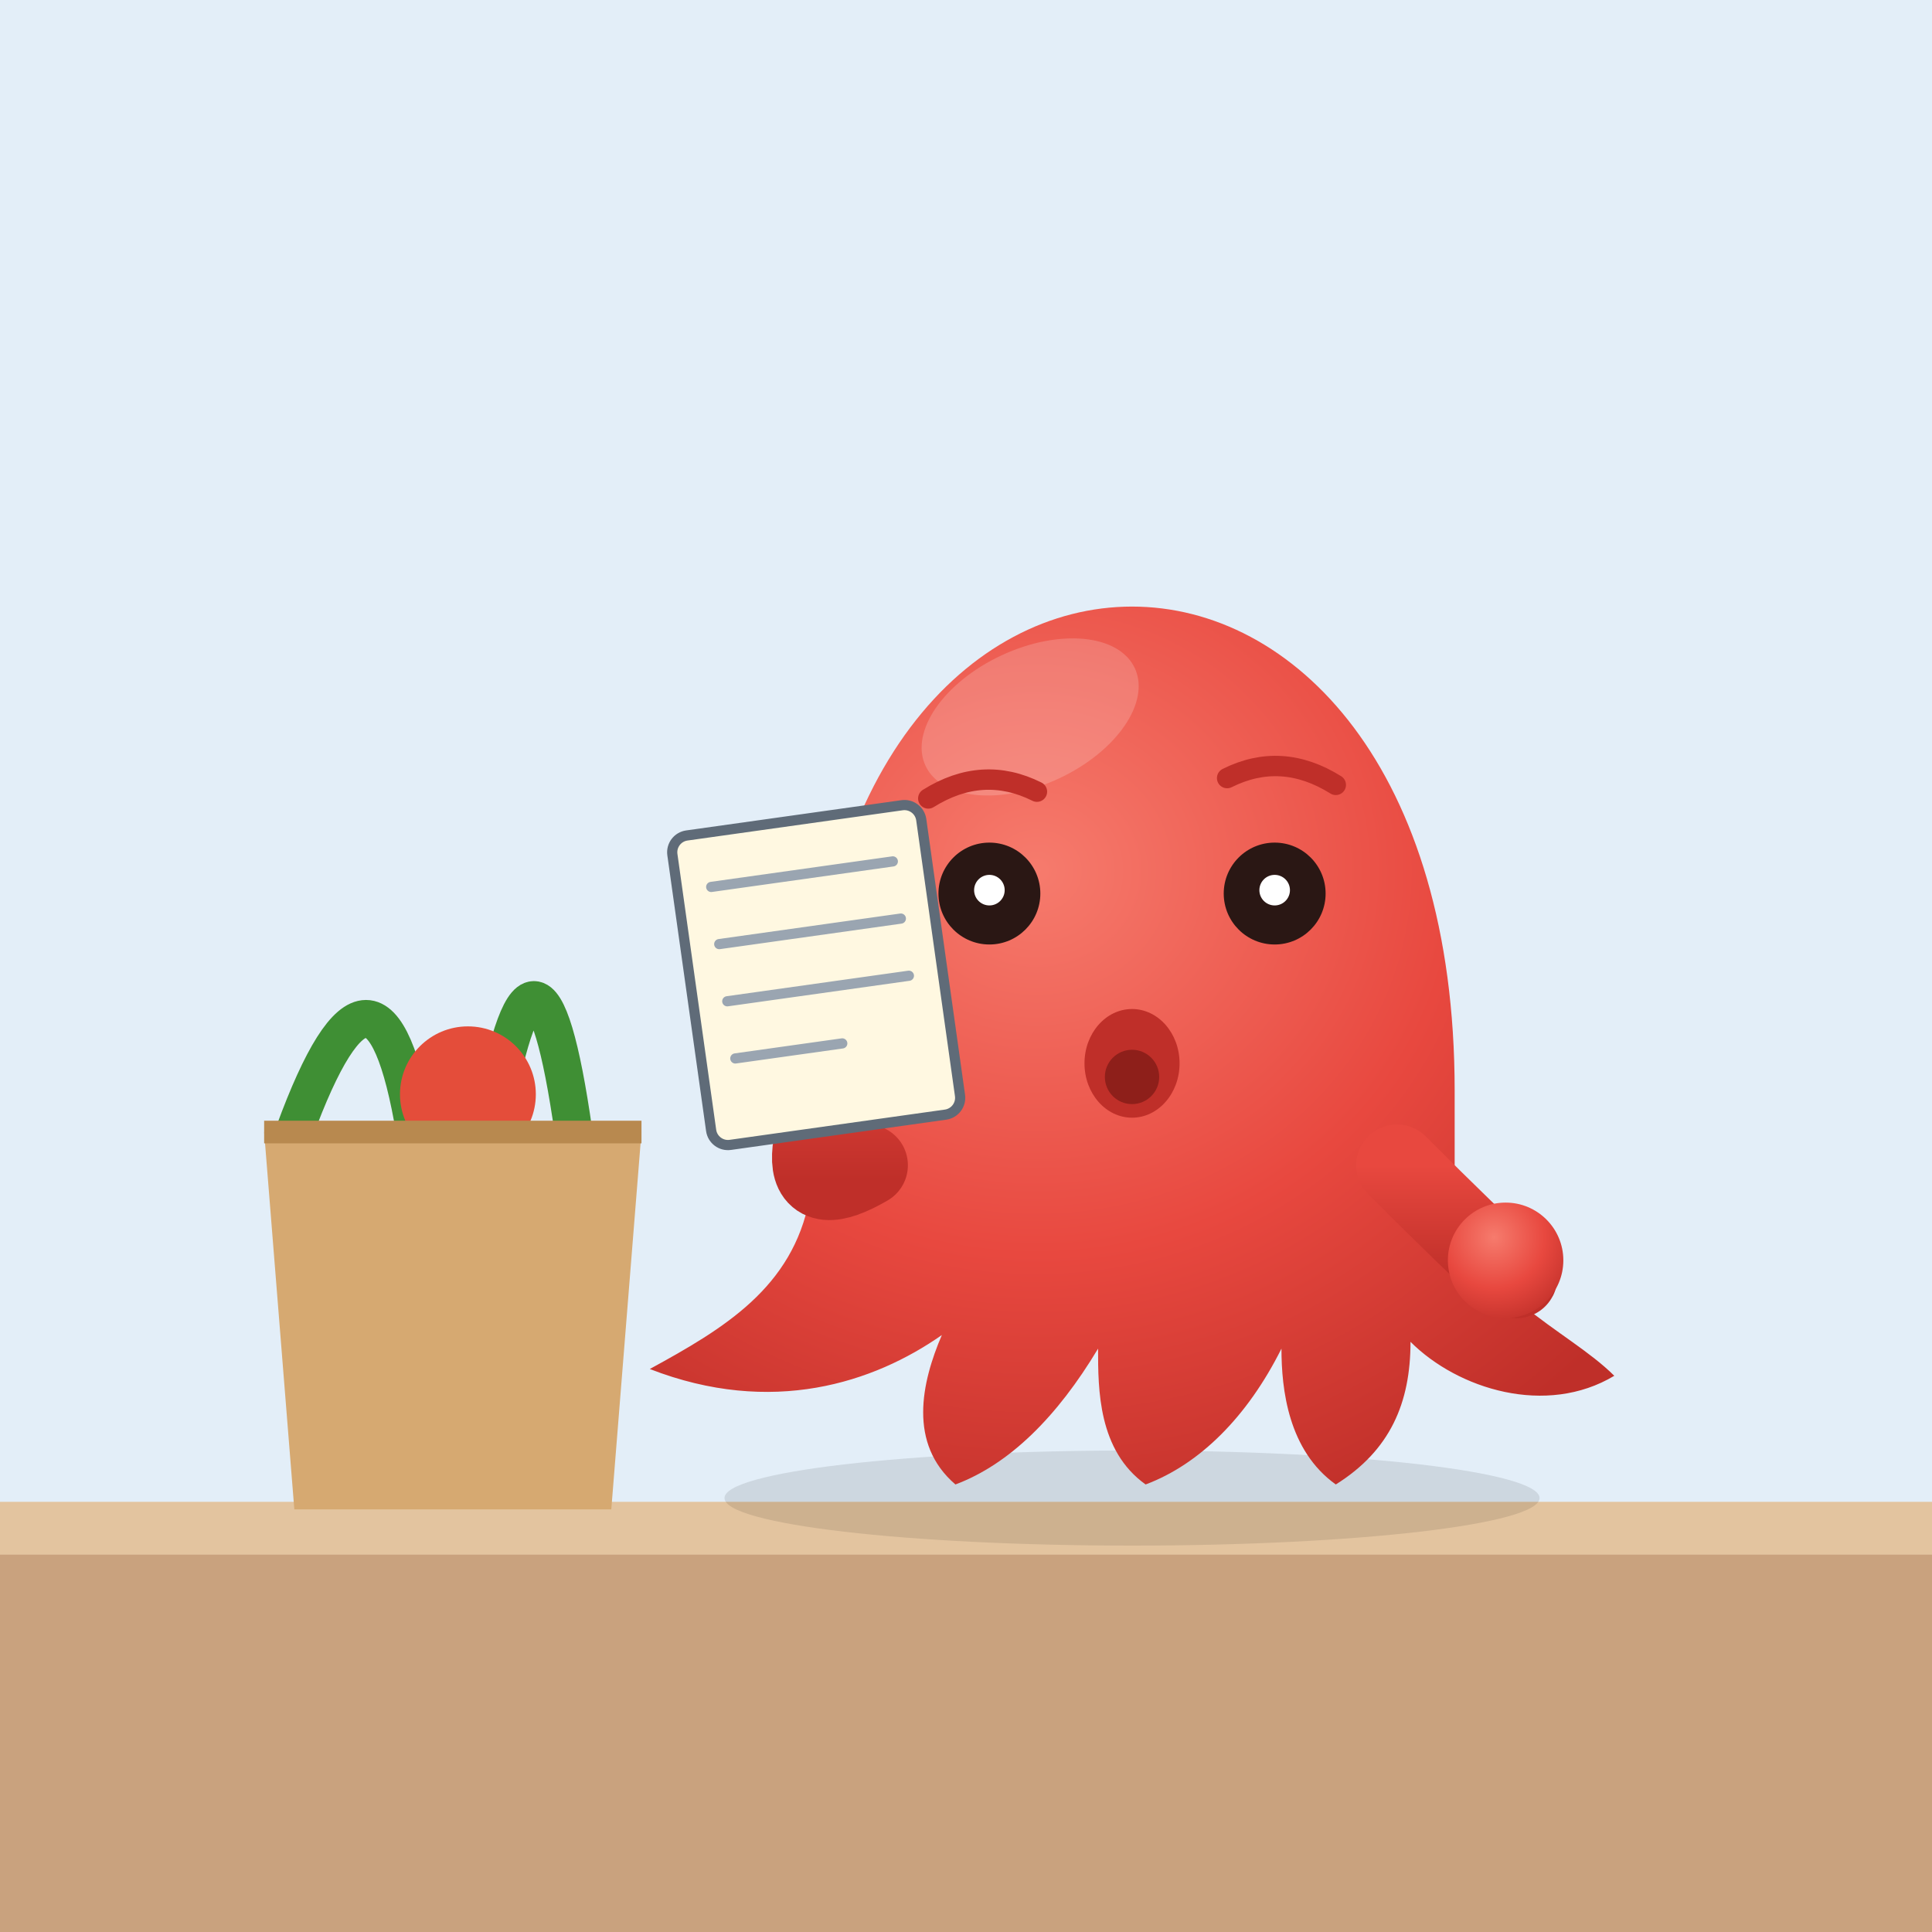
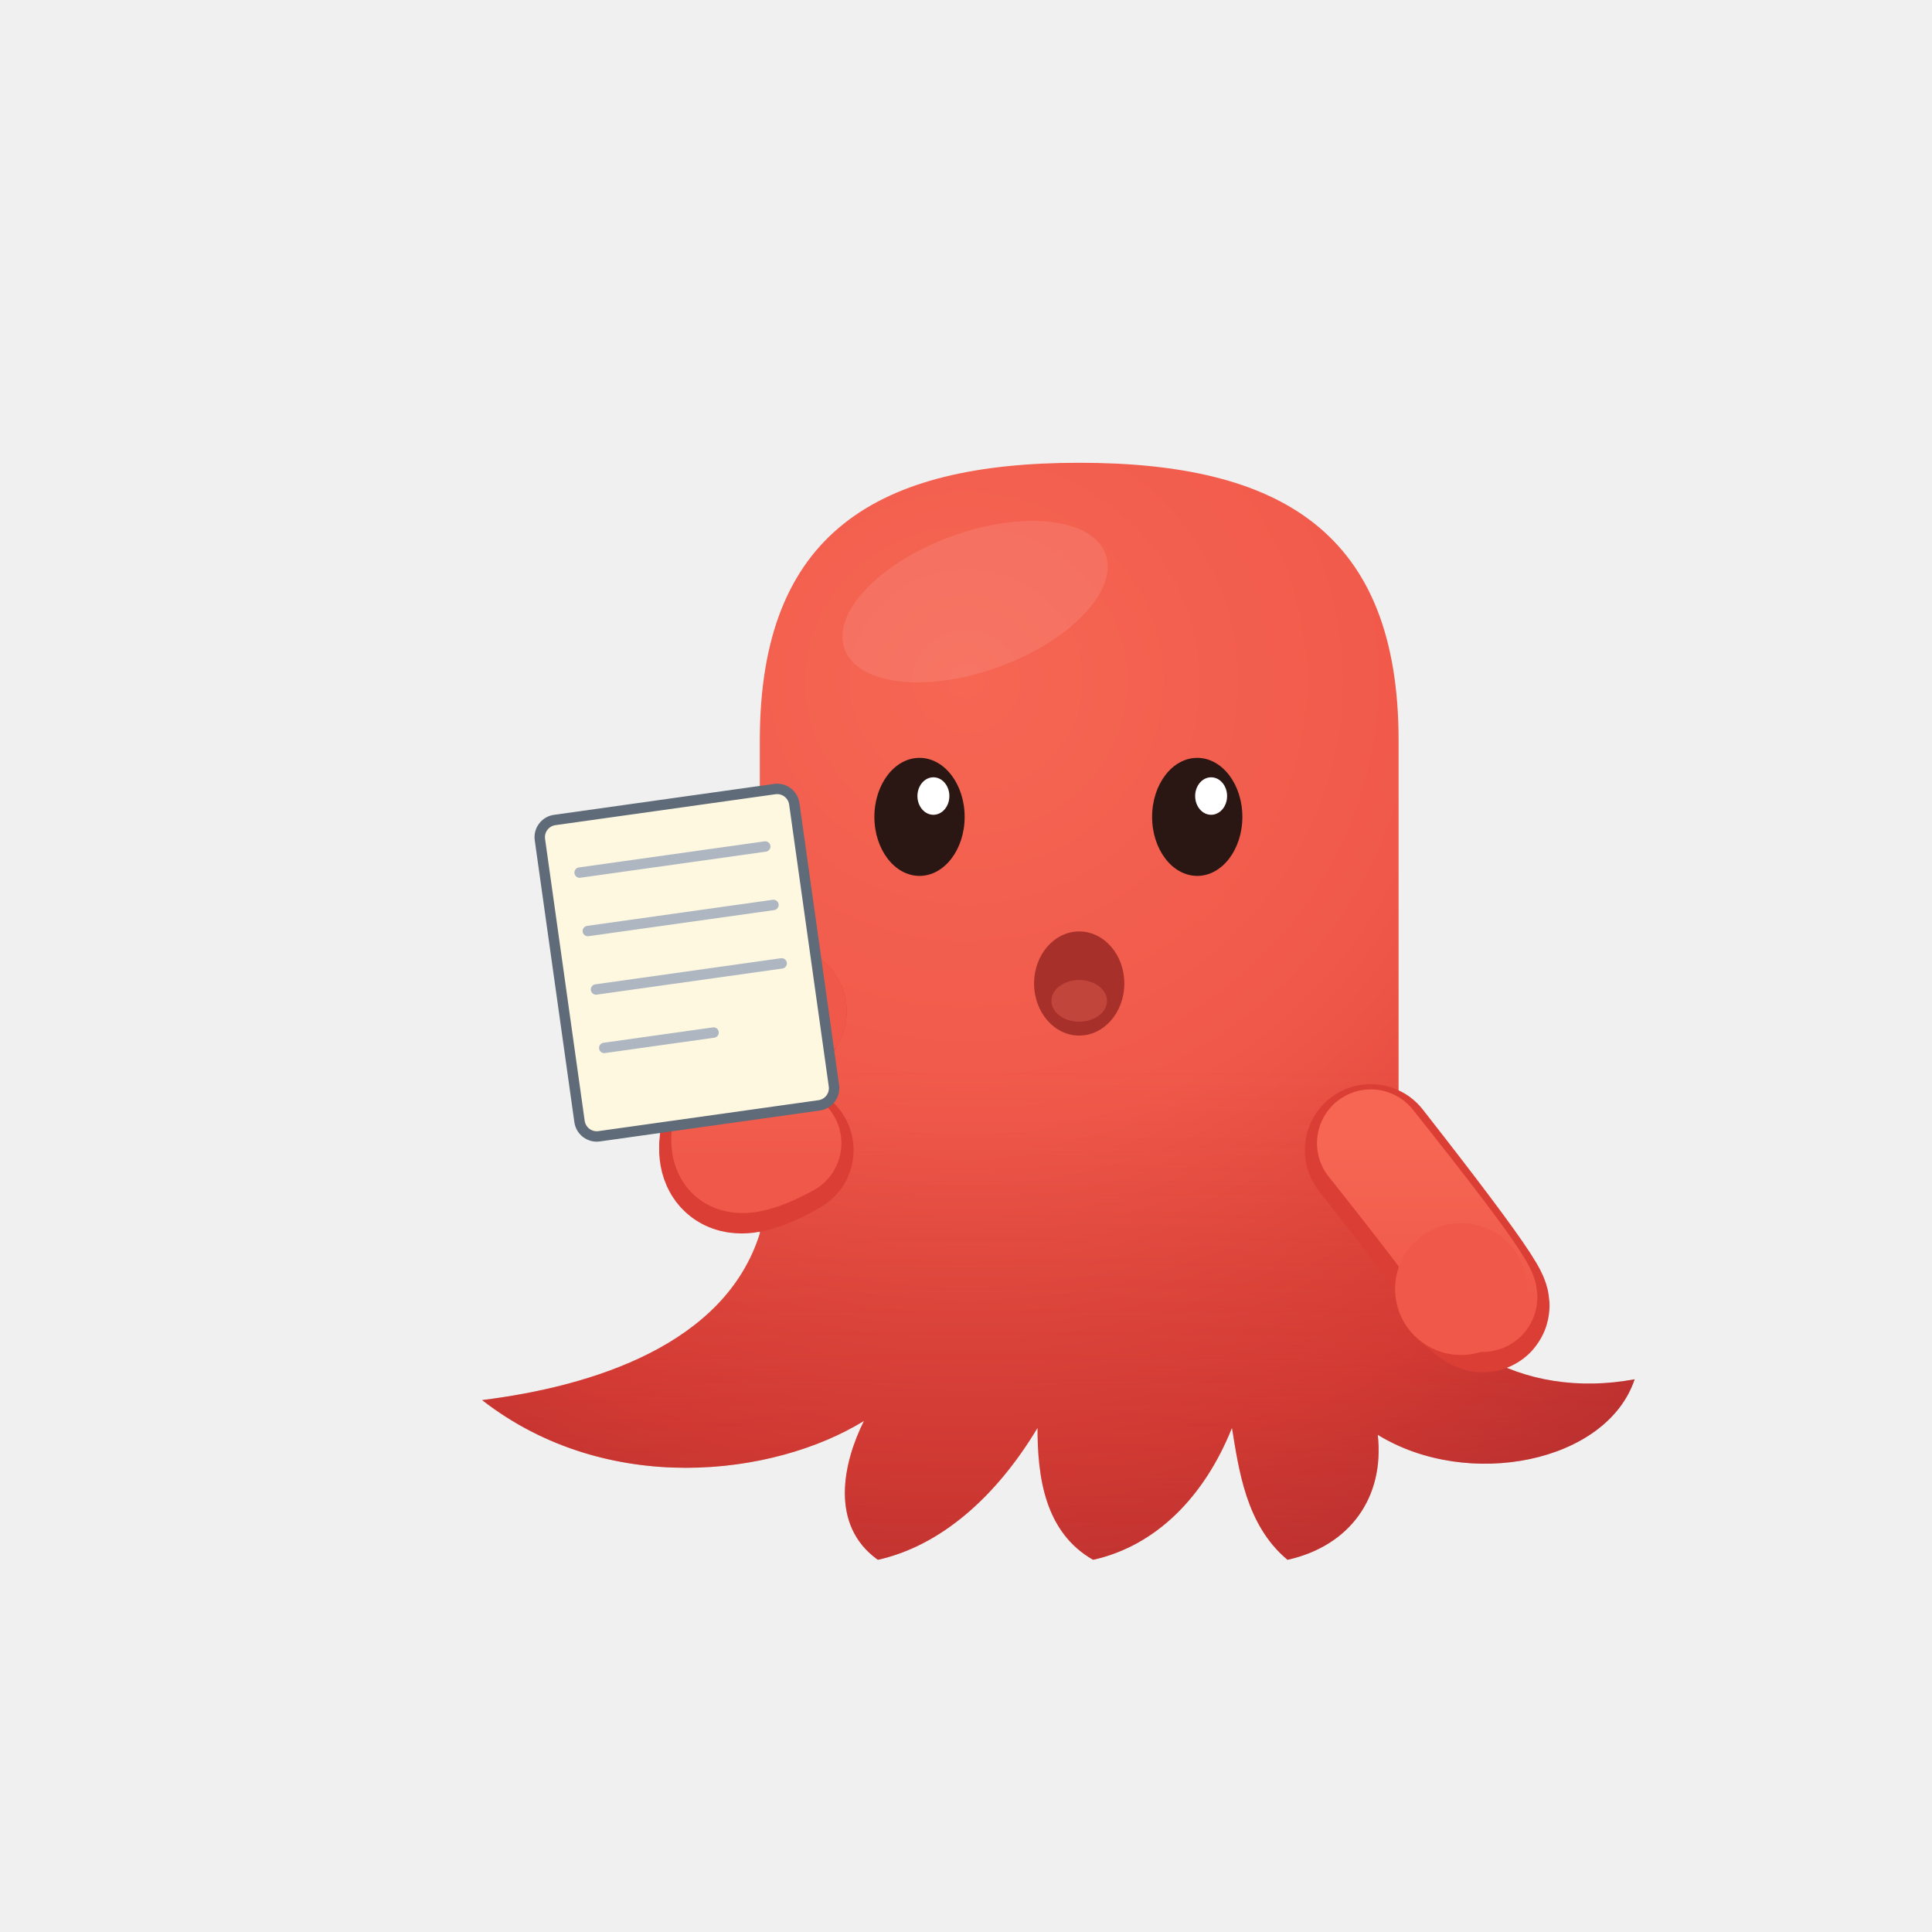
<svg xmlns="http://www.w3.org/2000/svg" viewBox="0 0 512 512" width="512" height="512">
  <defs>
-     <radialGradient id="bodyGrad" cx="0.4" cy="0.3" r="0.8">
-       <stop offset="0" stop-color="#F67B6D" />
-       <stop offset="0.55" stop-color="#E8483F" />
-       <stop offset="1" stop-color="#BF2F29" />
+     <radialGradient id="bodyGrad" cx="0.42" cy="0.2" r="0.9">
+       <stop offset="0" stop-color="#F66653" />
+       <stop offset="0.45" stop-color="#F0594A" />
+       <stop offset="0.8" stop-color="#DB3E34" />
+       <stop offset="1" stop-color="#B92F2F" />
    </radialGradient>
+     <linearGradient id="hemShade" x1="0" y1="0" x2="0" y2="1">
+       <stop offset="0.55" stop-color="#B92F2F" stop-opacity="0" />
+       <stop offset="1" stop-color="#B92F2F" stop-opacity=".45" />
+     </linearGradient>
    <linearGradient id="armGrad" x1="0" y1="0" x2="0" y2="1">
-       <stop offset="0" stop-color="#E8483F" />
-       <stop offset="1" stop-color="#BF2F29" />
+       <stop offset="0" stop-color="#F66653" />
+       <stop offset="1" stop-color="#F0594A" />
    </linearGradient>
  </defs>
-   <rect width="512" height="512" fill="#E3EEF8" />
-   <rect x="0" y="418" width="512" height="94" fill="#C9DAEA" />
-   <rect x="0" y="404" width="512" height="108" fill="#C9A27E" />
-   <rect x="0" y="398" width="512" height="14" fill="#E3C49F" />
-   <path d="M 78 300 Q 100 240 110 300 M 130 300 Q 142 230 152 300" stroke="#3F8F34" stroke-width="10" fill="none" stroke-linecap="round" />
-   <circle cx="124" cy="290" r="18" fill="#E44D3A" />
-   <path d="M 70 300 L 170 300 L 162 400 L 78 400 Z" fill="#D6A971" />
-   <path d="M 70 300 L 170 300" stroke="#B8894F" stroke-width="6" />
-   <ellipse cx="300" cy="397" rx="108" ry="12.6" fill="#000" opacity=".10" />
-   <g transform="translate(300 262) rotate(0) scale(0.9 0.9)">
-     <path d="M -95 30 C -95 -160 95 -160 95 30 L 95 62   C 100 90 128 100 142 114 C 122 126 96 118 82 104   C 82 122 76 136 60 146 C 46 136 44 118 44 106   C 34 126 20 140 4 146 C -10 136 -10 118 -10 106   C -22 126 -36 140 -52 146 C -66 134 -62 116 -56 102   C -76 116 -106 126 -142 112 C -120 100 -100 88 -95 62 Z" fill="url(#bodyGrad)" />
-     <ellipse cx="-30" cy="-80" rx="34" ry="20" fill="#fff" opacity=".18" transform="rotate(-25 -30 -80)" />
-     <circle cx="-42" cy="-28" r="15" fill="#2A1714" />
-     <circle cx="-42" cy="-29" r="4.5" fill="#FFFFFF" />
-     <circle cx="42" cy="-28" r="15" fill="#2A1714" />
-     <circle cx="42" cy="-29" r="4.5" fill="#FFFFFF" />
-     <path d="M -60 -56 Q -44 -66 -28 -58 M 28 -62 Q 44 -70 60 -60" fill="none" stroke="#BF2F29" stroke-width="6" stroke-linecap="round" />
-     <ellipse cx="0" cy="22" rx="14" ry="16" fill="#BF2F29" />
-     <ellipse cx="0" cy="26" rx="8" ry="8" fill="#8E1F1A" />
-     <path d="M -78 52 Q -109 70 -80 10" fill="none" stroke="url(#armGrad)" stroke-width="24" stroke-linecap="round" />
-     <circle cx="-80" cy="10" r="17" fill="url(#bodyGrad)" />
-     <path d="M 78 52 Q 124 98 110 80" fill="none" stroke="url(#armGrad)" stroke-width="24" stroke-linecap="round" />
-     <circle cx="110" cy="80" r="17" fill="url(#bodyGrad)" />
-     <g transform="rotate(-8 -93 -4)">
-       <rect x="-130" y="-50" width="74" height="92" rx="5" fill="#FFF8E1" stroke="#5F6B78" stroke-width="3" />
-       <line x1="-120" y1="-34" x2="-66" y2="-34" stroke="#9AA5B1" stroke-width="3" stroke-linecap="round" />
-       <line x1="-120" y1="-17" x2="-66" y2="-17" stroke="#9AA5B1" stroke-width="3" stroke-linecap="round" />
-       <line x1="-120" y1="0" x2="-66" y2="0" stroke="#9AA5B1" stroke-width="3" stroke-linecap="round" />
-       <line x1="-120" y1="17" x2="-88.2" y2="17" stroke="#9AA5B1" stroke-width="3" stroke-linecap="round" />
+   <g transform="translate(286 268) rotate(0) scale(0.92 0.92)">
+     <path d="M -92 64   L -92 -78 C -92 -138 -58 -158 0 -158 C 58 -158 92 -138 92 -78 L 92 64   C 98 96 128 112 160 106 C 152 130 112 138 86 122   C 88 140 78 154 60 158 C 48 148 46 132 44 120   C 36 140 22 154 4 158 C -10 150 -12 134 -12 120   C -24 140 -40 154 -58 158 C -72 148 -68 130 -62 118   C -88 134 -136 140 -172 112 C -140 108 -102 96 -92 64 Z" fill="url(#bodyGrad)" />
+     <path d="M -92 64   L -92 -78 C -92 -138 -58 -158 0 -158 C 58 -158 92 -138 92 -78 L 92 64   C 98 96 128 112 160 106 C 152 130 112 138 86 122   C 88 140 78 154 60 158 C 48 148 46 132 44 120   C 36 140 22 154 4 158 C -10 150 -12 134 -12 120   C -24 140 -40 154 -58 158 C -72 148 -68 130 -62 118   C -88 134 -136 140 -172 112 C -140 108 -102 96 -92 64 Z" fill="url(#hemShade)" />
+     <ellipse cx="-30" cy="-118" rx="40" ry="20" fill="#fff" opacity=".10" transform="rotate(-20 -30 -118)" />
+     <ellipse cx="-46" cy="-56" rx="13" ry="17" fill="#2A1612" />
+     <ellipse cx="-42" cy="-62" rx="4.6" ry="5.4" fill="#FFFFFF" />
+     <ellipse cx="34" cy="-56" rx="13" ry="17" fill="#2A1612" />
+     <ellipse cx="38" cy="-62" rx="4.6" ry="5.4" fill="#FFFFFF" />
+     <ellipse cx="0" cy="-8" rx="13" ry="15" fill="#A8302A" />
+     <ellipse cx="0" cy="-3" rx="8" ry="6" fill="#C2453C" />
+     <path d="M -84 40 Q -119 60 -86 0" fill="none" stroke="#DB3E34" stroke-width="38" stroke-linecap="round" />
+     <path d="M -84 38 Q -119 57 -86 -2" fill="none" stroke="url(#armGrad)" stroke-width="31" stroke-linecap="round" />
+     <circle cx="-86" cy="0" r="19" fill="#F0594A" />
+     <path d="M 84 40 Q 131 100 110 80" fill="none" stroke="#DB3E34" stroke-width="38" stroke-linecap="round" />
+     <path d="M 84 38 Q 131 97 110 78" fill="none" stroke="url(#armGrad)" stroke-width="31" stroke-linecap="round" />
+     <circle cx="110" cy="80" r="19" fill="#F0594A" />
+     <g transform="rotate(-8 -113 -14)">
+       <rect x="-150" y="-60" width="74" height="92" rx="5" fill="#FFF8E1" stroke="#5F6B78" stroke-width="3" />
+       <line x1="-140" y1="-44" x2="-86" y2="-44" stroke="#AEB7C1" stroke-width="3" stroke-linecap="round" />
+       <line x1="-140" y1="-27" x2="-86" y2="-27" stroke="#AEB7C1" stroke-width="3" stroke-linecap="round" />
+       <line x1="-140" y1="-10" x2="-86" y2="-10" stroke="#AEB7C1" stroke-width="3" stroke-linecap="round" />
+       <line x1="-140" y1="7" x2="-108.2" y2="7" stroke="#AEB7C1" stroke-width="3" stroke-linecap="round" />
    </g>
  </g>
</svg>
